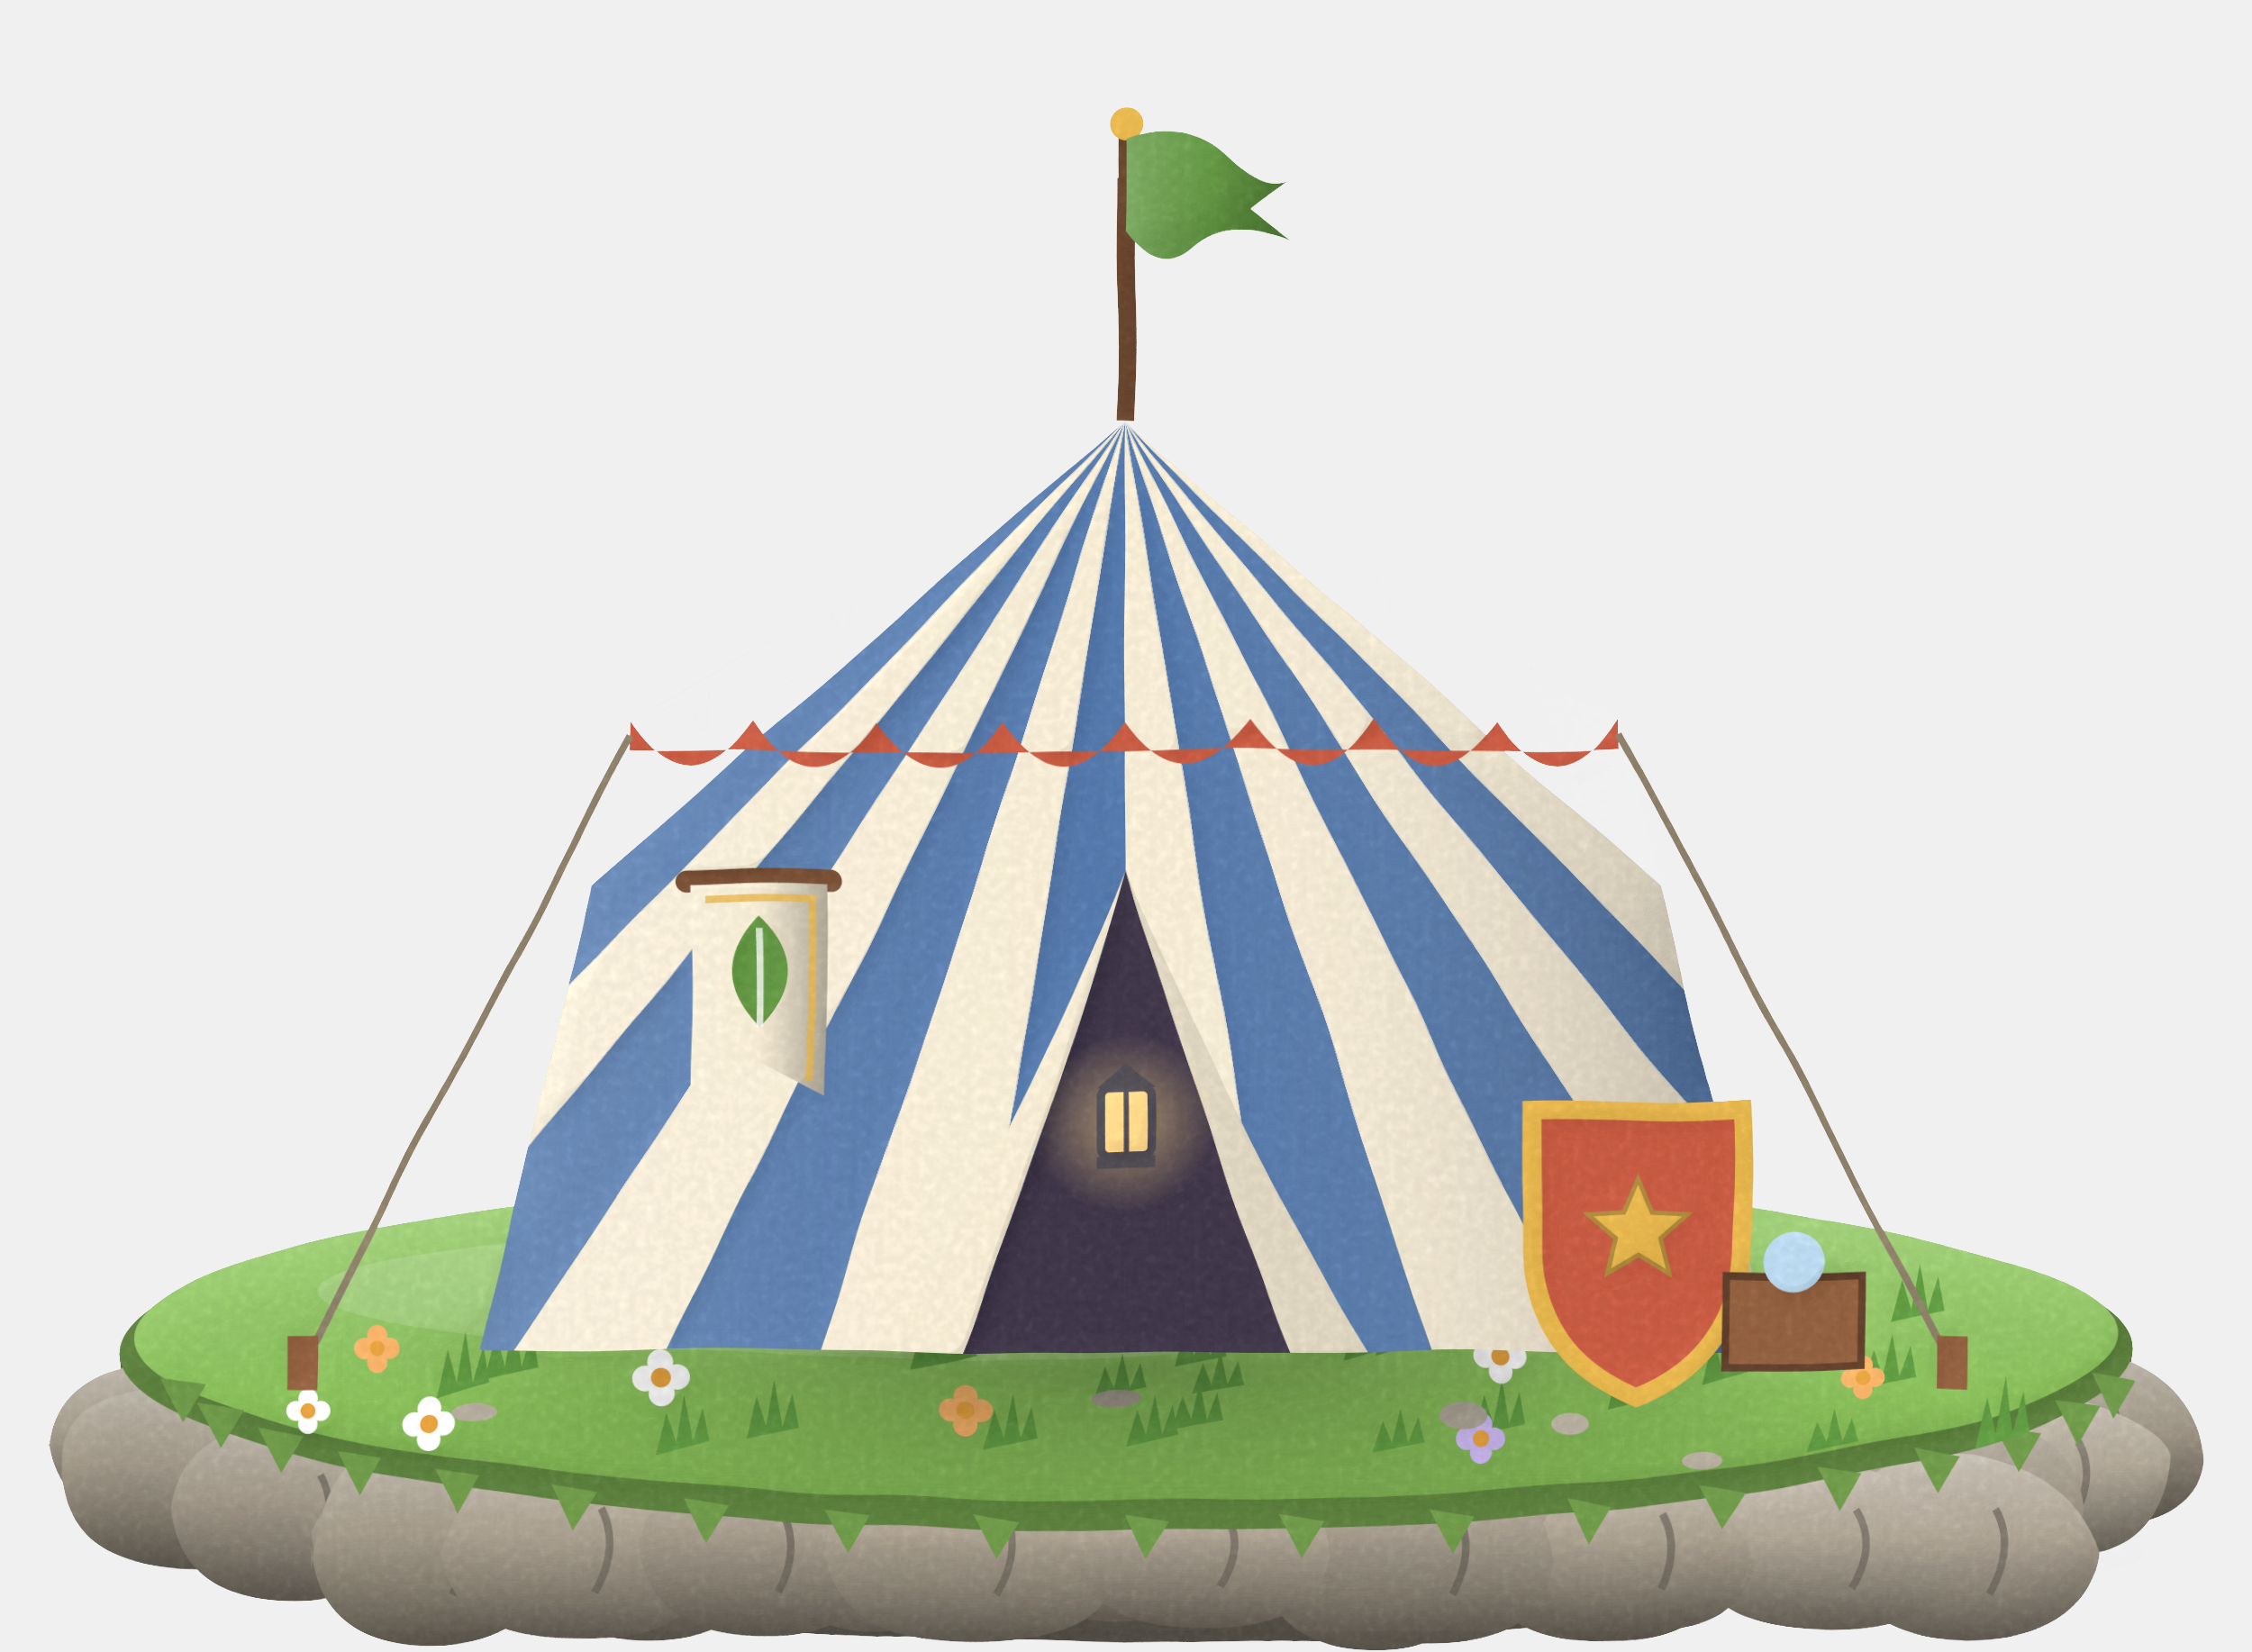
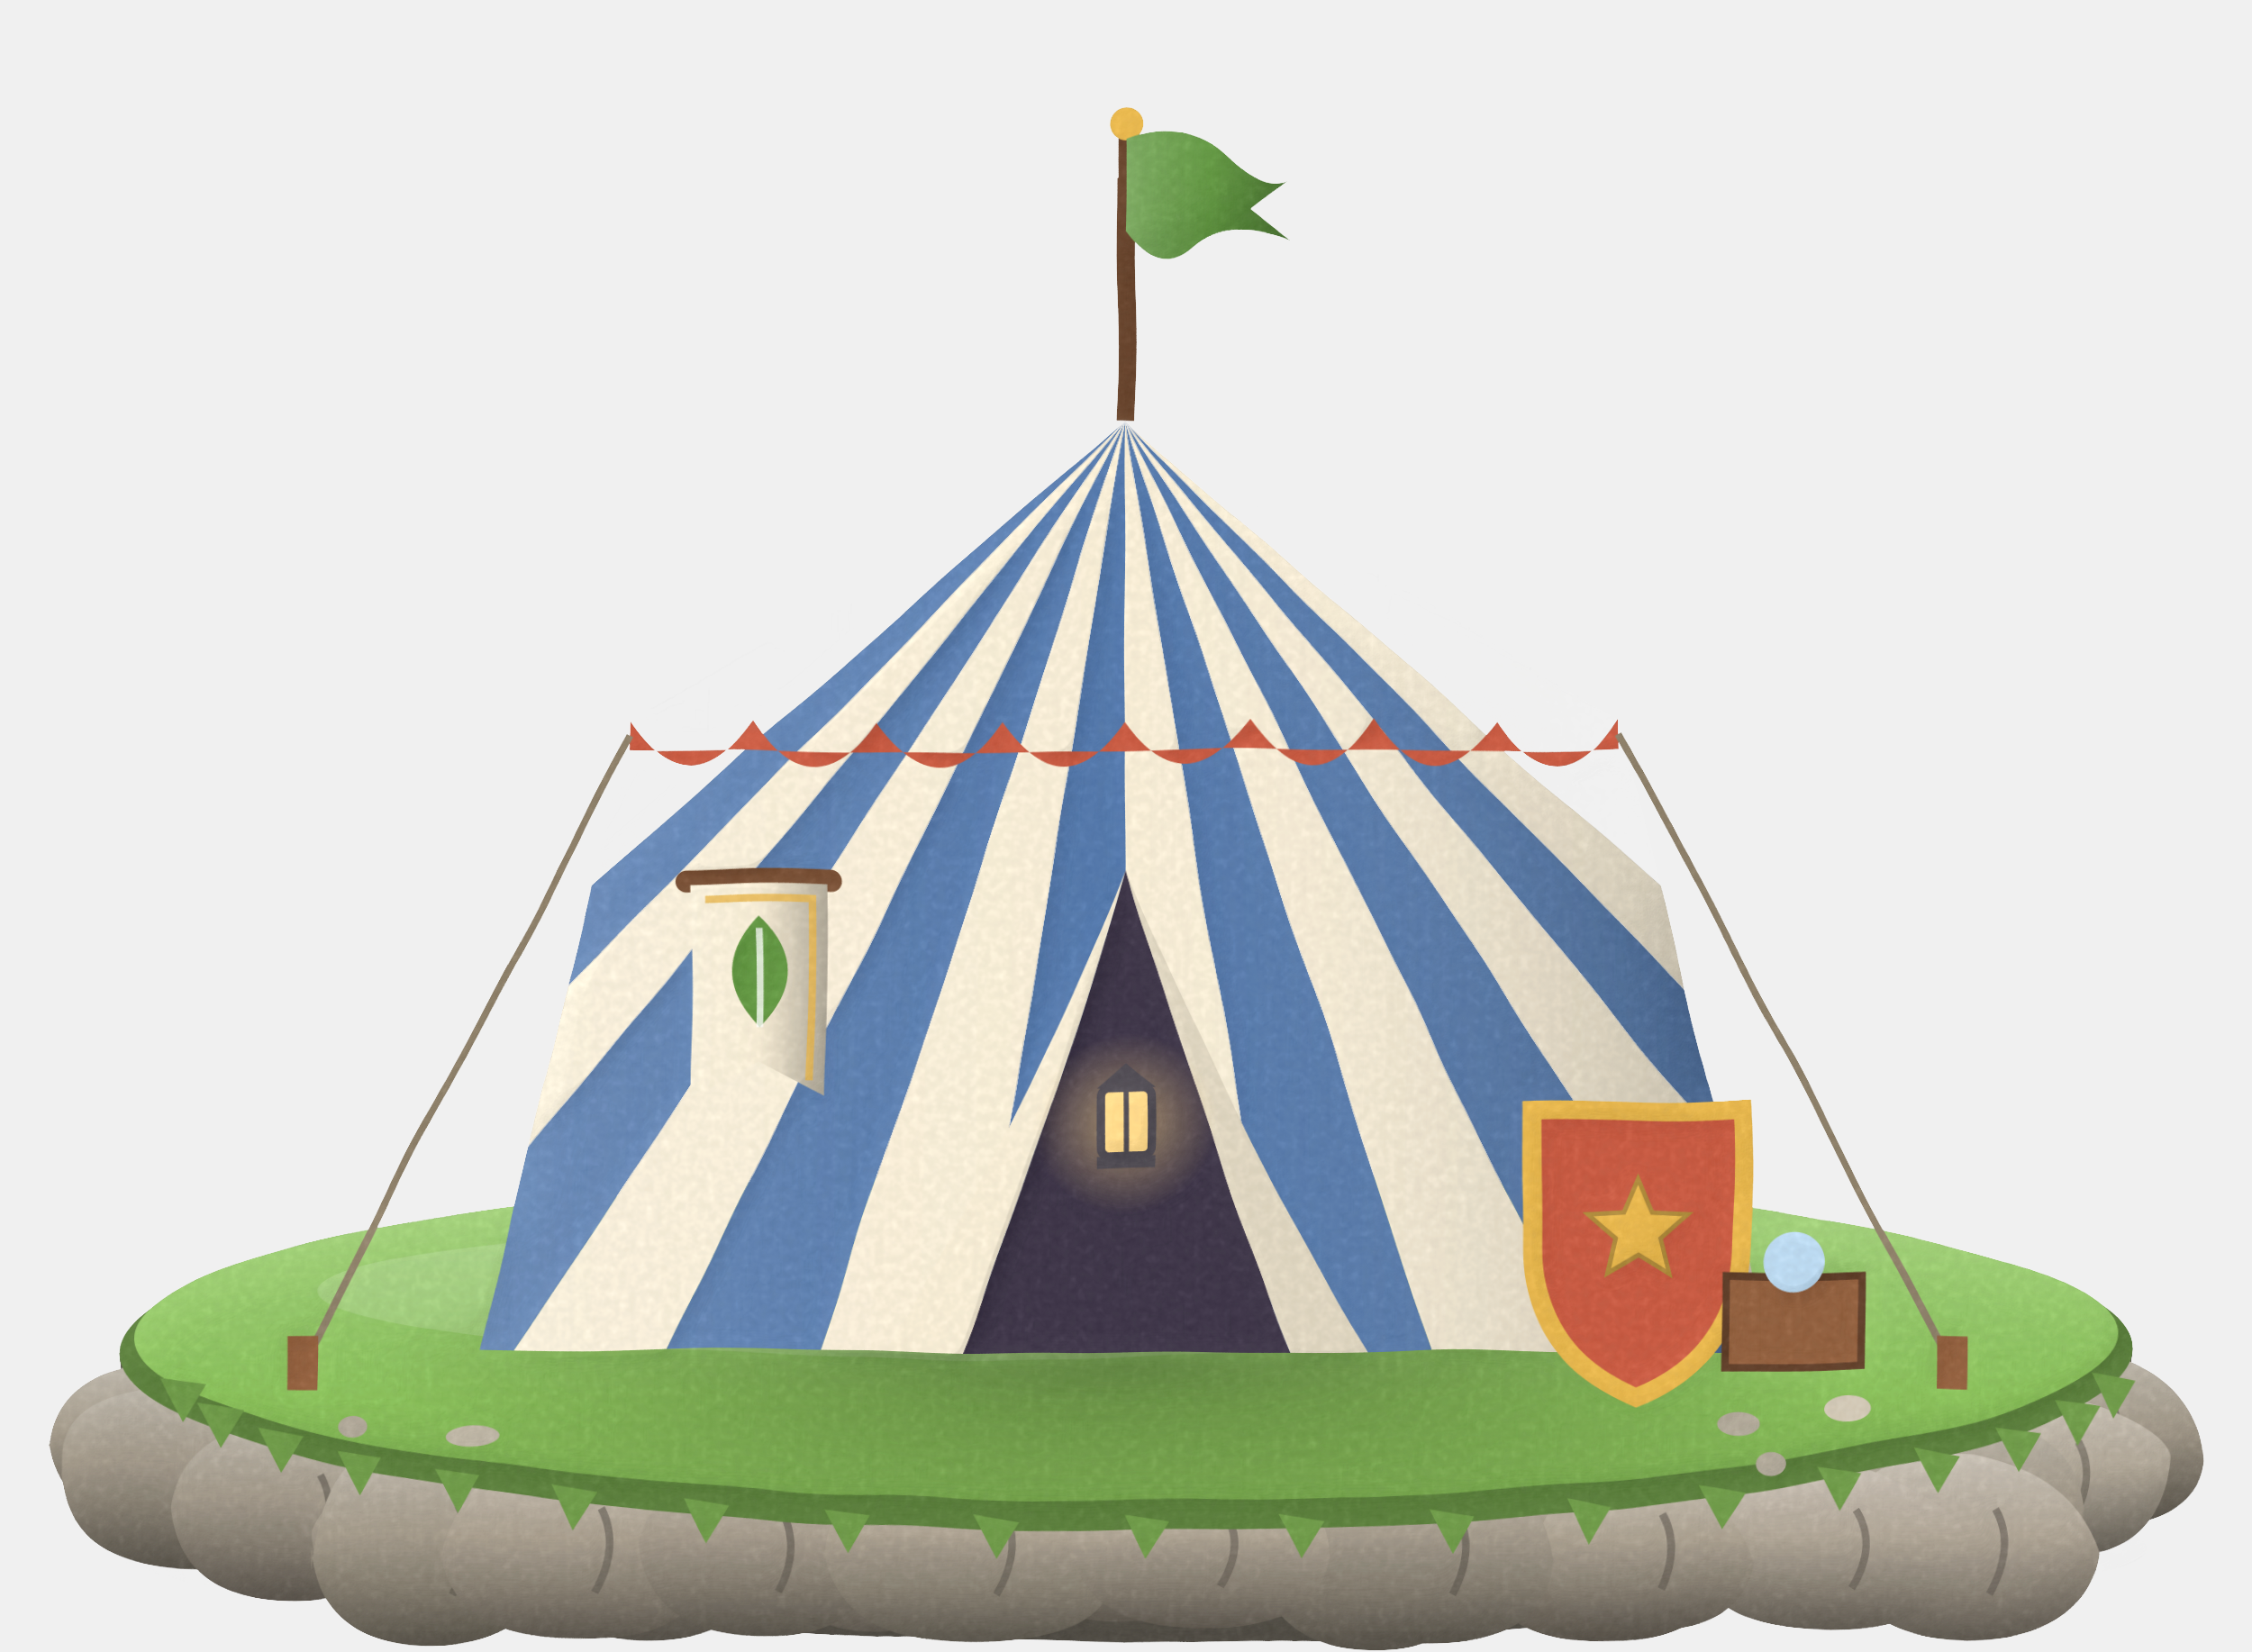
<svg xmlns="http://www.w3.org/2000/svg" viewBox="0 0 300 220" width="300" height="220">
  <defs>
    <filter id="paint" x="-2%" y="-2%" width="104%" height="104%" color-interpolation-filters="sRGB">
      <feTurbulence type="fractalNoise" baseFrequency="0.035" numOctaves="2" seed="7" result="warp" />
      <feDisplacementMap in="SourceGraphic" in2="warp" scale="1.6" xChannelSelector="R" yChannelSelector="G" result="wobbly" />
      <feTurbulence type="fractalNoise" baseFrequency="0.85" numOctaves="2" seed="3" result="noise" />
      <feColorMatrix in="noise" type="saturate" values="0" result="grey" />
      <feComposite in="wobbly" in2="grey" operator="arithmetic" k1="0" k2="1" k3="0.13" k4="-0.065" result="grained" />
      <feComposite in="grained" in2="wobbly" operator="in" />
    </filter>
    <filter id="clay" x="-3%" y="-3%" width="106%" height="106%" color-interpolation-filters="sRGB">
      <feGaussianBlur in="SourceGraphic" stdDeviation="1.2" edgeMode="duplicate" result="blur" />
      <feColorMatrix in="blur" type="luminanceToAlpha" result="lum" />
      <feGaussianBlur in="SourceAlpha" stdDeviation="3" result="ablur" />
      <feComposite in="lum" in2="ablur" operator="arithmetic" k2="0.6" k3="0.6" result="height" />
      <feSpecularLighting in="height" surfaceScale="3" specularConstant="0.5" specularExponent="16" lighting-color="#fff8ec" result="spec">
        <feDistantLight azimuth="235" elevation="38" />
      </feSpecularLighting>
      <feComposite in="spec" in2="SourceAlpha" operator="in" result="specIn" />
      <feDiffuseLighting in="height" surfaceScale="3" diffuseConstant="1.3" lighting-color="#fff" result="diff">
        <feDistantLight azimuth="235" elevation="50" />
      </feDiffuseLighting>
      <feBlend in="SourceGraphic" in2="diff" mode="multiply" result="lit" />
      <feComposite in="lit" in2="SourceAlpha" operator="in" result="litIn" />
      <feComposite in="litIn" in2="specIn" operator="arithmetic" k2="1" k3="0.5" />
    </filter>
    <linearGradient id="g1" x1="0" y1="0" x2="0" y2="1">
      <stop offset="0" stop-color="#a1cc7c" />
      <stop offset="0.7" stop-color="#86bd57" />
      <stop offset="1" stop-color="#72a14a" />
    </linearGradient>
    <linearGradient id="g2" x1="0" y1="0" x2="0" y2="1">
      <stop offset="0" stop-color="#b8b2a7" />
      <stop offset="0.45" stop-color="#9d9485" />
      <stop offset="1" stop-color="#5b564d" />
    </linearGradient>
    <linearGradient id="g3" x1="0" y1="0" x2="0" y2="1">
      <stop offset="0" stop-color="#b8b2a7" />
      <stop offset="0.45" stop-color="#9d9485" />
      <stop offset="1" stop-color="#5b564d" />
    </linearGradient>
    <linearGradient id="g4" x1="0" y1="0" x2="0" y2="1">
      <stop offset="0" stop-color="#b8b2a7" />
      <stop offset="0.45" stop-color="#9d9485" />
      <stop offset="1" stop-color="#5b564d" />
    </linearGradient>
    <linearGradient id="g5" x1="0" y1="0" x2="0" y2="1">
      <stop offset="0" stop-color="#c5beb3" />
      <stop offset="0.45" stop-color="#aea596" />
      <stop offset="1" stop-color="#656057" />
    </linearGradient>
    <linearGradient id="g6" x1="0" y1="0" x2="0" y2="1">
      <stop offset="0" stop-color="#b9b3a8" />
      <stop offset="0.45" stop-color="#9e9586" />
      <stop offset="1" stop-color="#5c564e" />
    </linearGradient>
    <linearGradient id="g7" x1="0" y1="0" x2="0" y2="1">
      <stop offset="0" stop-color="#b8b2a7" />
      <stop offset="0.45" stop-color="#9d9485" />
      <stop offset="1" stop-color="#5b564d" />
    </linearGradient>
    <linearGradient id="g8" x1="0" y1="0" x2="0" y2="1">
      <stop offset="0" stop-color="#b9b3a8" />
      <stop offset="0.45" stop-color="#9e9586" />
      <stop offset="1" stop-color="#5c564e" />
    </linearGradient>
    <linearGradient id="g9" x1="0" y1="0" x2="0" y2="1">
      <stop offset="0" stop-color="#b9b2a7" />
      <stop offset="0.45" stop-color="#9e9485" />
      <stop offset="1" stop-color="#5c564d" />
    </linearGradient>
    <linearGradient id="g10" x1="0" y1="0" x2="0" y2="1">
      <stop offset="0" stop-color="#b8b1a6" />
      <stop offset="0.45" stop-color="#9c9384" />
      <stop offset="1" stop-color="#5a554d" />
    </linearGradient>
    <linearGradient id="g11" x1="0" y1="0" x2="0" y2="1">
      <stop offset="0" stop-color="#b9b2a7" />
      <stop offset="0.45" stop-color="#9e9485" />
      <stop offset="1" stop-color="#5c564d" />
    </linearGradient>
    <linearGradient id="g12" x1="0" y1="0" x2="0" y2="1">
      <stop offset="0" stop-color="#b8b2a7" />
      <stop offset="0.45" stop-color="#9d9485" />
      <stop offset="1" stop-color="#5b564d" />
    </linearGradient>
    <linearGradient id="g13" x1="0" y1="0" x2="0" y2="1">
      <stop offset="0" stop-color="#c2bbaf" />
      <stop offset="0.45" stop-color="#aaa090" />
      <stop offset="1" stop-color="#635d54" />
    </linearGradient>
    <linearGradient id="g14" x1="0" y1="0" x2="0" y2="1">
      <stop offset="0" stop-color="#beb7ac" />
      <stop offset="0.45" stop-color="#a59b8c" />
      <stop offset="1" stop-color="#605a51" />
    </linearGradient>
    <linearGradient id="g15" x1="0" y1="0" x2="0" y2="1">
      <stop offset="0" stop-color="#bbb4a9" />
      <stop offset="0.45" stop-color="#a09787" />
      <stop offset="1" stop-color="#5d584e" />
    </linearGradient>
    <linearGradient id="g16" x1="0" y1="0" x2="0" y2="1">
      <stop offset="0" stop-color="#c3bcb1" />
      <stop offset="0.45" stop-color="#aca293" />
      <stop offset="1" stop-color="#645e55" />
    </linearGradient>
    <linearGradient id="g17" x1="0" y1="0" x2="0" y2="1">
      <stop offset="0" stop-color="#c0b8ad" />
      <stop offset="0.45" stop-color="#a79d8d" />
      <stop offset="1" stop-color="#615b52" />
    </linearGradient>
    <linearGradient id="g18" x1="0" y1="0" x2="0" y2="1">
      <stop offset="0" stop-color="#c5bdb3" />
      <stop offset="0.45" stop-color="#aea495" />
      <stop offset="1" stop-color="#655f56" />
    </linearGradient>
    <linearGradient id="g19" x1="0" y1="0" x2="0" y2="1">
      <stop offset="0" stop-color="#bbb4a9" />
      <stop offset="0.45" stop-color="#a19788" />
      <stop offset="1" stop-color="#5d584f" />
    </linearGradient>
    <linearGradient id="g20" x1="0" y1="0" x2="0" y2="1">
      <stop offset="0" stop-color="#c1baae" />
      <stop offset="0.45" stop-color="#a99f8f" />
      <stop offset="1" stop-color="#625c53" />
    </linearGradient>
    <linearGradient id="g21" x1="0" y1="0" x2="0" y2="1">
      <stop offset="0" stop-color="#c0b9ae" />
      <stop offset="0.45" stop-color="#a89e8e" />
      <stop offset="1" stop-color="#615c52" />
    </linearGradient>
    <linearGradient id="g22" x1="0" y1="0" x2="0" y2="1">
      <stop offset="0" stop-color="#bab3a9" />
      <stop offset="0.45" stop-color="#9f9687" />
      <stop offset="1" stop-color="#5c574e" />
    </linearGradient>
    <linearGradient id="g23" x1="0" y1="0" x2="0" y2="1">
      <stop offset="0" stop-color="#c1baae" />
      <stop offset="0.45" stop-color="#a99f8f" />
      <stop offset="1" stop-color="#625c53" />
    </linearGradient>
    <radialGradient id="r24" cx="0.5" cy="0.5" r="0.5">
      <stop offset="0" stop-color="#000" stop-opacity="0.32" />
      <stop offset="1" stop-color="#000" stop-opacity="0" />
    </radialGradient>
    <clipPath id="c25">
      <path d="M64 180 L84 96 L150 56 L216 96 L236 180 Z" />
    </clipPath>
    <linearGradient id="g26" x1="0" y1="0" x2="1" y2="0">
      <stop offset="0" stop-color="#fff" stop-opacity="0.15" />
      <stop offset="0.5" stop-color="#fff" stop-opacity="0" />
      <stop offset="1" stop-color="#000" stop-opacity="0.25" />
    </linearGradient>
    <radialGradient id="r27" cx="0.5" cy="0.5" r="0.5">
      <stop offset="0" stop-color="#ffd98a" stop-opacity="0.55" />
      <stop offset="1" stop-color="#ffd98a" stop-opacity="0" />
    </radialGradient>
    <linearGradient id="g28" x1="0" y1="0" x2="1" y2="0">
      <stop offset="0" stop-color="#77a45d" />
      <stop offset="0.5" stop-color="#5f9440" />
      <stop offset="1" stop-color="#476f30" />
    </linearGradient>
    <linearGradient id="g29" x1="0" y1="0" x2="1" y2="0">
      <stop offset="0" stop-color="#f5edd8" />
      <stop offset="0.5" stop-color="#f4ead3" />
      <stop offset="1" stop-color="#aba494" />
    </linearGradient>
  </defs>
  <g filter="url(#clay)">
    <g filter="url(#paint)">
      <ellipse cx="150" cy="206" rx="136" ry="12" fill="#000" opacity="0.16" />
      <path d="M16 180 Q18 218 150 219 Q282 218 284 180 Z" fill="#545048" />
      <path d="M6.3 193.9 Q7.0 181.0 25.3 181.1 Q36.4 183.3 37.7 190.0 Q36.4 202.9 22.0 202.9 Q7.6 202.9 6.3 192.0 Z" fill="url(#g2)" />
      <path d="M25.1 187.6 q2.5 4.4 -0.6 9.8" stroke="#565149" stroke-width="1" fill="none" opacity="0.6" />
      <path d="M262.4 190.5 Q263.7 183.4 279.1 180.6 Q293.3 183.5 293.6 194.7 Q292.4 203.4 278.0 203.4 Q263.6 203.4 262.4 192.0 Z" fill="url(#g3)" />
      <path d="M281.1 187.4 q2.5 4.6 -0.6 10.3" stroke="#565149" stroke-width="1" fill="none" opacity="0.6" />
      <path d="M8.2 194.1 Q8.6 185.3 25.1 184.3 Q40.7 184.7 44.5 197.0 Q43.0 209.0 26.4 209.0 Q9.7 209.0 8.2 196.7 Z" fill="url(#g4)" />
      <path d="M30.0 191.7 q2.9 5.0 -0.7 11.2" stroke="#565149" stroke-width="1" fill="none" opacity="0.6" />
      <path d="M258.1 198.2 Q257.8 184.4 272.4 185.8 Q288.7 189.9 289.2 194.2 Q287.9 207.5 273.6 207.5 Q259.3 207.5 258.1 196.7 Z" fill="url(#g5)" />
      <path d="M276.7 192.3 q2.5 4.3 -0.6 9.7" stroke="#605b52" stroke-width="1" fill="none" opacity="0.6" />
      <path d="M22.9 200.9 Q24.5 188.9 41.6 188.8 Q54.0 193.0 55.4 199.5 Q54.1 213.2 39.1 213.2 Q24.2 213.2 22.9 201.0 Z" fill="url(#g6)" />
      <path d="M42.4 196.1 q2.6 4.9 -0.6 11.0" stroke="#57524a" stroke-width="1" fill="none" opacity="0.6" />
      <path d="M244.2 198.8 Q245.0 191.5 257.5 188.2 Q276.1 188.6 277.5 201.0 Q276.2 213.8 260.9 213.8 Q245.6 213.8 244.2 201.0 Z" fill="url(#g7)" />
      <path d="M264.2 195.9 q2.7 5.1 -0.7 11.5" stroke="#565149" stroke-width="1" fill="none" opacity="0.6" />
      <path d="M41.2 203.6 Q44.7 195.2 57.9 194.0 Q76.7 194.1 77.8 202.8 Q76.3 215.5 59.5 215.5 Q42.7 215.5 41.2 204.7 Z" fill="url(#g8)" />
      <path d="M63.1 200.4 q2.9 4.3 -0.7 9.7" stroke="#57524a" stroke-width="1" fill="none" opacity="0.6" />
      <path d="M224.1 204.8 Q227.5 193.8 240.0 193.5 Q254.9 197.2 256.9 205.6 Q255.6 216.0 240.5 216.0 Q225.4 216.0 224.1 204.7 Z" fill="url(#g9)" />
      <path d="M243.8 200.2 q2.6 4.5 -0.7 10.1" stroke="#575149" stroke-width="1" fill="none" opacity="0.6" />
      <path d="M69.0 208.5 Q69.3 193.0 87.0 193.4 Q101.2 196.4 103.0 205.4 Q101.6 218.6 86.0 218.6 Q70.4 218.6 69.0 206.0 Z" fill="url(#g10)" />
      <path d="M89.4 201.0 q2.7 5.0 -0.7 11.3" stroke="#565149" stroke-width="1" fill="none" opacity="0.6" />
      <path d="M196.0 206.7 Q198.8 196.4 212.4 193.4 Q228.7 196.4 232.0 203.9 Q230.5 218.6 214.0 218.6 Q197.5 218.6 196.0 206.0 Z" fill="url(#g11)" />
      <path d="M217.6 200.9 q2.9 5.1 -0.7 11.4" stroke="#575149" stroke-width="1" fill="none" opacity="0.6" />
      <path d="M166.9 207.1 Q169.3 196.6 183.7 192.5 Q197.7 192.3 199.3 202.9 Q198.0 219.5 183.1 219.5 Q168.2 219.5 166.9 206.0 Z" fill="url(#g12)" />
      <path d="M186.4 200.6 q2.6 5.4 -0.6 12.2" stroke="#565149" stroke-width="1" fill="none" opacity="0.6" />
      <path d="M102.8 205.6 Q103.7 196.8 120.0 194.6 Q128.3 196.9 131.0 205.2 Q129.8 217.4 116.9 217.4 Q103.9 217.4 102.8 206.0 Z" fill="url(#g13)" />
      <path d="M119.7 201.4 q2.3 4.6 -0.6 10.3" stroke="#5e584f" stroke-width="1" fill="none" opacity="0.6" />
      <path d="M133.4 207.0 Q134.0 195.4 147.6 195.7 Q166.5 198.4 166.6 207.3 Q165.2 216.3 150.0 216.3 Q134.8 216.3 133.4 206.0 Z" fill="url(#g14)" />
      <path d="M153.3 201.9 q2.7 4.1 -0.7 9.2" stroke="#5b554d" stroke-width="1" fill="none" opacity="0.6" />
      <path d="M41.2 209.1 Q42.5 191.5 54.1 192.6 Q74.4 196.4 74.5 204.6 Q73.1 219.4 57.8 219.4 Q42.5 219.4 41.2 206.0 Z" fill="url(#g15)" />
      <path d="M61.1 200.6 q2.7 5.4 -0.7 12.1" stroke="#58534a" stroke-width="1" fill="none" opacity="0.6" />
      <path d="M244.6 208.1 Q245.5 192.6 263.0 193.6 Q276.2 196.6 279.8 206.9 Q278.4 218.4 262.2 218.4 Q246.0 218.4 244.6 206.0 Z" fill="url(#g16)" />
      <path d="M265.7 201.0 q2.8 5.0 -0.7 11.2" stroke="#5f5951" stroke-width="1" fill="none" opacity="0.6" />
      <path d="M58.6 208.0 Q61.4 195.3 74.6 193.4 Q94.8 195.8 94.5 208.0 Q93.1 218.6 76.6 218.6 Q60.0 218.6 58.6 206.0 Z" fill="url(#g17)" />
      <path d="M80.2 200.9 q2.9 5.1 -0.7 11.4" stroke="#5c564e" stroke-width="1" fill="none" opacity="0.6" />
      <path d="M225.2 205.4 Q227.4 198.1 244.5 194.7 Q260.9 199.6 261.7 204.9 Q260.2 217.3 243.4 217.3 Q226.7 217.3 225.2 206.0 Z" fill="url(#g18)" />
      <path d="M247.1 201.5 q2.9 4.5 -0.7 10.2" stroke="#605a52" stroke-width="1" fill="none" opacity="0.6" />
      <path d="M85.3 205.8 Q86.3 196.6 103.3 194.0 Q116.9 198.8 116.7 207.5 Q115.4 218.0 101.0 218.0 Q86.6 218.0 85.3 206.0 Z" fill="url(#g19)" />
      <path d="M104.1 201.2 q2.5 4.8 -0.6 10.8" stroke="#59534b" stroke-width="1" fill="none" opacity="0.6" />
      <path d="M204.4 207.3 Q205.8 196.9 219.2 194.9 Q230.6 198.6 233.6 208.5 Q232.4 217.1 219.0 217.1 Q205.6 217.1 204.4 206.0 Z" fill="url(#g20)" />
      <path d="M221.9 201.6 q2.3 4.4 -0.6 10.0" stroke="#5d574f" stroke-width="1" fill="none" opacity="0.6" />
      <path d="M109.5 208.7 Q110.5 191.1 132.9 192.9 Q145.9 194.1 149.4 209.0 Q147.8 219.1 129.5 219.1 Q111.1 219.1 109.5 206.0 Z" fill="url(#g21)" />
      <path d="M133.4 200.8 q3.2 5.2 -0.8 11.8" stroke="#5c574e" stroke-width="1" fill="none" opacity="0.6" />
      <path d="M174.1 206.2 Q175.1 196.2 190.1 193.3 Q205.2 195.2 207.0 207.6 Q205.7 218.7 190.5 218.7 Q175.4 218.7 174.1 206.0 Z" fill="url(#g22)" />
      <path d="M193.8 200.9 q2.6 5.1 -0.7 11.4" stroke="#57524a" stroke-width="1" fill="none" opacity="0.6" />
      <path d="M143.0 204.9 Q143.7 196.7 162.4 194.9 Q176.9 197.6 177.0 207.4 Q175.6 217.1 160.0 217.1 Q144.4 217.1 143.0 206.0 Z" fill="url(#g23)" />
      <path d="M163.4 201.6 q2.7 4.4 -0.7 10.0" stroke="#5d574f" stroke-width="1" fill="none" opacity="0.6" />
      <ellipse cx="150" cy="180" rx="134" ry="24" fill="#577b39" />
      <ellipse cx="150" cy="178" rx="132" ry="22" fill="url(#g1)" />
      <ellipse cx="126" cy="172" rx="84" ry="9" fill="#fff" opacity="0.14" />
      <path d="M21.6 183.4 l3 6 l3 -5" fill="#6b9746" />
      <path d="M26.4 186.8 l3 6 l3 -5" fill="#6b9746" />
      <path d="M34.2 190.0 l3 6 l3 -5" fill="#6b9746" />
      <path d="M44.8 192.9 l3 6 l3 -5" fill="#6b9746" />
      <path d="M58.1 195.6 l3 6 l3 -5" fill="#6b9746" />
      <path d="M73.6 197.8 l3 6 l3 -5" fill="#6b9746" />
      <path d="M91.0 199.6 l3 6 l3 -5" fill="#6b9746" />
      <path d="M109.8 200.9 l3 6 l3 -5" fill="#6b9746" />
      <path d="M129.7 201.7 l3 6 l3 -5" fill="#6b9746" />
      <path d="M150.0 202.0 l3 6 l3 -5" fill="#6b9746" />
      <path d="M170.3 201.7 l3 6 l3 -5" fill="#6b9746" />
      <path d="M190.2 200.9 l3 6 l3 -5" fill="#6b9746" />
      <path d="M209.0 199.6 l3 6 l3 -5" fill="#6b9746" />
      <path d="M226.4 197.8 l3 6 l3 -5" fill="#6b9746" />
      <path d="M241.9 195.6 l3 6 l3 -5" fill="#6b9746" />
      <path d="M255.2 192.9 l3 6 l3 -5" fill="#6b9746" />
      <path d="M265.8 190.0 l3 6 l3 -5" fill="#6b9746" />
      <path d="M273.6 186.8 l3 6 l3 -5" fill="#6b9746" />
      <path d="M278.4 183.4 l3 6 l3 -5" fill="#6b9746" />
-       <path d="M240.5 193.6 l1.5 -4.1 l1.2 2.8 l1.2 -4.5 l1.0 4.5 l1.4 -3.2 l0.8 3.2 Z" fill="#5e9a40" />
-       <path d="M113.6 179.5 l1.5 -4.3 l1.2 3.0 l1.2 -4.7 l1.0 4.7 l1.4 -3.5 l0.8 3.5 Z" fill="#5e9a40" />
-       <path d="M156.1 190.7 l1.5 -4.7 l1.2 3.3 l1.2 -5.2 l1.0 5.2 l1.4 -3.8 l0.8 3.8 Z" fill="#5e9a40" />
-       <path d="M149.9 192.9 l1.5 -5.1 l1.2 3.6 l1.2 -5.6 l1.0 5.6 l1.4 -4.1 l0.8 4.1 Z" fill="#5e9a40" />
-       <path d="M122.8 181.8 l1.5 -5.1 l1.2 3.6 l1.2 -5.6 l1.0 5.6 l1.4 -4.1 l0.8 4.1 Z" fill="#5e9a40" />
-       <path d="M251.9 176.3 l1.5 -5.7 l1.2 4.0 l1.2 -6.3 l1.0 6.3 l1.4 -4.6 l0.8 4.6 Z" fill="#5e9a40" />
-       <path d="M182.5 193.3 l1.5 -4.1 l1.2 2.9 l1.2 -4.5 l1.0 4.5 l1.4 -3.3 l0.8 3.3 Z" fill="#5e9a40" />
-       <path d="M118.8 172.4 l1.5 -4.7 l1.2 3.3 l1.2 -5.2 l1.0 5.2 l1.4 -3.8 l0.8 3.8 Z" fill="#5e9a40" />
-       <path d="M99.2 192.1 l1.5 -5.7 l1.2 4.0 l1.2 -6.3 l1.0 6.3 l1.4 -4.6 l0.8 4.6 Z" fill="#5e9a40" />
-       <path d="M58.2 186.3 l1.5 -6.3 l1.2 4.4 l1.2 -6.9 l1.0 6.9 l1.4 -5.0 l0.8 5.0 Z" fill="#5e9a40" />
-       <path d="M196.1 191.3 l1.5 -5.3 l1.2 3.7 l1.2 -5.9 l1.0 5.9 l1.4 -4.3 l0.8 4.3 Z" fill="#5e9a40" />
-       <path d="M92.3 175.6 l1.5 -6.7 l1.2 4.7 l1.2 -7.4 l1.0 7.4 l1.4 -5.4 l0.8 5.4 Z" fill="#5e9a40" />
-       <path d="M226.9 184.3 l1.5 -6.5 l1.2 4.5 l1.2 -7.1 l1.0 7.1 l1.4 -5.2 l0.8 5.2 Z" fill="#5e9a40" />
-       <path d="M87.0 194.0 l1.5 -5.5 l1.2 3.9 l1.2 -6.1 l1.0 6.1 l1.4 -4.4 l0.8 4.4 Z" fill="#5e9a40" />
-       <path d="M158.9 185.7 l1.5 -4.2 l1.2 2.9 l1.2 -4.6 l1.0 4.6 l1.4 -3.3 l0.8 3.3 Z" fill="#5e9a40" />
-       <path d="M178.8 181.0 l1.5 -6.2 l1.2 4.4 l1.2 -6.9 l1.0 6.9 l1.4 -5.0 l0.8 5.0 Z" fill="#5e9a40" />
-       <path d="M183.0 180.5 l1.5 -6.2 l1.2 4.3 l1.2 -6.8 l1.0 6.8 l1.4 -4.9 l0.8 4.9 Z" fill="#5e9a40" />
-       <path d="M263.2 192.8 l1.5 -6.8 l1.2 4.8 l1.2 -7.5 l1.0 7.5 l1.4 -5.4 l0.8 5.4 Z" fill="#5e9a40" />
-       <path d="M121.2 182.5 l1.5 -5.8 l1.2 4.0 l1.2 -6.3 l1.0 6.3 l1.4 -4.6 l0.8 4.6 Z" fill="#5e9a40" />
-       <path d="M104.7 172.3 l1.5 -4.6 l1.2 3.2 l1.2 -5.0 l1.0 5.0 l1.4 -3.6 l0.8 3.6 Z" fill="#5e9a40" />
-       <path d="M156.5 182.0 l1.5 -5.2 l1.2 3.7 l1.2 -5.8 l1.0 5.8 l1.4 -4.2 l0.8 4.2 Z" fill="#5e9a40" />
-       <path d="M248.2 185.2 l1.5 -5.2 l1.2 3.6 l1.2 -5.7 l1.0 5.7 l1.4 -4.1 l0.8 4.1 Z" fill="#5e9a40" />
-       <path d="M130.8 193.1 l1.5 -5.4 l1.2 3.8 l1.2 -6.0 l1.0 6.0 l1.4 -4.3 l0.8 4.3 Z" fill="#5e9a40" />
-       <path d="M214.3 187.7 l1.5 -6.4 l1.2 4.5 l1.2 -7.1 l1.0 7.1 l1.4 -5.1 l0.8 5.1 Z" fill="#5e9a40" />
-       <path d="M145.5 186.0 l1.5 -4.2 l1.2 2.9 l1.2 -4.6 l1.0 4.6 l1.4 -3.3 l0.8 3.3 Z" fill="#5e9a40" />
-       <path d="M64.7 184.0 l1.5 -6.2 l1.2 4.4 l1.2 -6.9 l1.0 6.9 l1.4 -5.0 l0.8 5.0 Z" fill="#5e9a40" />
-       <g>
-         <circle cx="197.9" cy="180.8" r="1.6" fill="#ffffff" />
-         <circle cx="201.8" cy="180.8" r="1.6" fill="#ffffff" />
-         <circle cx="199.9" cy="178.8" r="1.6" fill="#ffffff" />
-         <circle cx="199.9" cy="182.8" r="1.6" fill="#ffffff" />
-         <circle cx="199.9" cy="180.8" r="1.2" fill="#e6a23c" />
-       </g>
-       <g>
-         <circle cx="126.6" cy="187.8" r="1.6" fill="#f7b267" />
-         <circle cx="130.5" cy="187.8" r="1.6" fill="#f7b267" />
-         <circle cx="128.5" cy="185.9" r="1.6" fill="#f7b267" />
-         <circle cx="128.5" cy="189.8" r="1.6" fill="#f7b267" />
-         <circle cx="128.5" cy="187.8" r="1.2" fill="#e6a23c" />
-       </g>
-       <g>
-         <circle cx="55.3" cy="189.6" r="1.6" fill="#ffffff" />
-         <circle cx="59.2" cy="189.6" r="1.6" fill="#ffffff" />
-         <circle cx="57.3" cy="187.6" r="1.6" fill="#ffffff" />
-         <circle cx="57.3" cy="191.6" r="1.6" fill="#ffffff" />
-         <circle cx="57.3" cy="189.6" r="1.2" fill="#e6a23c" />
-       </g>
-       <g>
-         <circle cx="125.1" cy="176.2" r="1.7" fill="#f6d36b" />
-         <circle cx="129.4" cy="176.2" r="1.7" fill="#f6d36b" />
-         <circle cx="127.3" cy="174.0" r="1.7" fill="#f6d36b" />
-         <circle cx="127.3" cy="178.3" r="1.7" fill="#f6d36b" />
-         <circle cx="127.3" cy="176.2" r="1.3" fill="#e6a23c" />
-       </g>
-       <g>
-         <circle cx="48.3" cy="179.7" r="1.4" fill="#f7b267" />
-         <circle cx="51.8" cy="179.7" r="1.4" fill="#f7b267" />
-         <circle cx="50.1" cy="178.0" r="1.4" fill="#f7b267" />
-         <circle cx="50.1" cy="181.5" r="1.4" fill="#f7b267" />
-         <circle cx="50.1" cy="179.7" r="1.0" fill="#e6a23c" />
-       </g>
-       <g>
-         <circle cx="39.2" cy="187.7" r="1.3" fill="#ffffff" />
-         <circle cx="42.5" cy="187.7" r="1.3" fill="#ffffff" />
-         <circle cx="40.8" cy="186.1" r="1.3" fill="#ffffff" />
-         <circle cx="40.8" cy="189.4" r="1.3" fill="#ffffff" />
-         <circle cx="40.8" cy="187.7" r="1.0" fill="#e6a23c" />
-       </g>
-       <g>
-         <circle cx="246.6" cy="183.7" r="1.3" fill="#f7b267" />
-         <circle cx="249.9" cy="183.7" r="1.3" fill="#f7b267" />
-         <circle cx="248.3" cy="182.0" r="1.3" fill="#f7b267" />
-         <circle cx="248.3" cy="185.3" r="1.3" fill="#f7b267" />
-         <circle cx="248.3" cy="183.7" r="1.0" fill="#e6a23c" />
-       </g>
-       <g>
-         <circle cx="195.3" cy="191.7" r="1.5" fill="#c9b6f0" />
-         <circle cx="199.0" cy="191.7" r="1.5" fill="#c9b6f0" />
-         <circle cx="197.2" cy="189.8" r="1.5" fill="#c9b6f0" />
-         <circle cx="197.2" cy="193.5" r="1.5" fill="#c9b6f0" />
-         <circle cx="197.2" cy="191.7" r="1.1" fill="#e6a23c" />
-       </g>
-       <g>
-         <circle cx="85.9" cy="183.8" r="1.7" fill="#ffffff" />
-         <circle cx="90.1" cy="183.8" r="1.7" fill="#ffffff" />
-         <circle cx="88.0" cy="181.7" r="1.7" fill="#ffffff" />
-         <circle cx="88.0" cy="185.9" r="1.7" fill="#ffffff" />
-         <circle cx="88.0" cy="183.8" r="1.3" fill="#e6a23c" />
-       </g>
-       <ellipse cx="226.8" cy="194.5" rx="2.6" ry="1.2" fill="#b6ae9e" />
-       <ellipse cx="209.3" cy="189.6" rx="2.5" ry="1.5" fill="#c4bcab" />
-       <ellipse cx="63.4" cy="188.3" rx="3.1" ry="1.2" fill="#b6ae9e" />
-       <ellipse cx="194.8" cy="188.7" rx="3.2" ry="1.8" fill="#aca596" />
-       <ellipse cx="148.5" cy="186.1" rx="3.4" ry="1.2" fill="#a39c8e" />
+       <ellipse cx="235.7" cy="195.0" rx="2.0" ry="1.6" fill="#afa798" />
+       <ellipse cx="63.2" cy="191.4" rx="3.6" ry="1.4" fill="#bbb3a3" />
+       <ellipse cx="231.6" cy="189.6" rx="2.8" ry="1.6" fill="#b3ab9b" />
+       <ellipse cx="246.2" cy="187.8" rx="3.2" ry="1.8" fill="#d0c7b5" />
+       <ellipse cx="46.9" cy="189.8" rx="2.0" ry="1.4" fill="#aea697" />
      <ellipse cx="150" cy="182" rx="100.0" ry="18.0" fill="url(#r24)" />
      <g clip-path="url(#c25)">
        <polygon points="150,56 -4,190 18,190" fill="#4f74a8" />
        <polygon points="150,56 18,190 40,190" fill="#f4ead3" />
        <polygon points="150,56 40,190 62,190" fill="#4f74a8" />
        <polygon points="150,56 62,190 84,190" fill="#f4ead3" />
        <polygon points="150,56 84,190 106,190" fill="#4f74a8" />
        <polygon points="150,56 106,190 128,190" fill="#f4ead3" />
        <polygon points="150,56 128,190 150,190" fill="#4f74a8" />
        <polygon points="150,56 150,190 172,190" fill="#f4ead3" />
        <polygon points="150,56 172,190 194,190" fill="#4f74a8" />
        <polygon points="150,56 194,190 216,190" fill="#f4ead3" />
        <polygon points="150,56 216,190 238,190" fill="#4f74a8" />
        <polygon points="150,56 238,190 260,190" fill="#f4ead3" />
        <polygon points="150,56 260,190 282,190" fill="#4f74a8" />
        <polygon points="150,56 282,190 304,190" fill="#f4ead3" />
        <rect x="60" y="50" width="180" height="140" fill="url(#g26)" />
      </g>
      <path d="M84 96 Q92.2 108 100.5 96 Q108.8 108 117.0 96 Q125.2 108 133.5 96 Q141.8 108 150.0 96 Q158.2 108 166.5 96 Q174.8 108 183.0 96 Q191.2 108 199.5 96 Q207.8 108 216.0 96  L216 100 L84 100 Z" fill="#c4573f" />
      <path d="M150 116 Q140 150 128 180 L172 180 Q160 150 150 116 Z" fill="#3b3346" />
      <path d="M150 116 Q136 150 118 180 L128 180 Q140 150 150 116 Z" fill="#f4ead3" />
      <path d="M150 116 Q164 150 182 180 L172 180 Q160 150 150 116 Z" fill="#dcd3be" />
      <circle cx="150" cy="150" r="12.1" fill="url(#r27)" />
      <path d="M146.15 145.05 L150 141.75 L153.85 145.05 Z" fill="#4e4a52" />
      <rect x="146.7" y="145.05" width="6.6" height="9.35" rx="1.1" fill="#ffd98a" stroke="#4e4a52" stroke-width="1.1" />
      <line x1="150" y1="145.05" x2="150" y2="154.4" stroke="#4e4a52" stroke-width="0.66" />
      <rect x="146.15" y="154.4" width="7.7" height="1.65" fill="#4e4a52" />
      <line x1="84" y1="98" x2="40" y2="182" stroke="#8a7c66" stroke-width="1" />
      <rect x="38" y="178" width="4" height="7" fill="#8f5d3c" />
      <line x1="216" y1="98" x2="260" y2="182" stroke="#8a7c66" stroke-width="1" />
      <rect x="258" y="178" width="4" height="7" fill="#8f5d3c" />
      <line x1="150" y1="56" x2="150" y2="24" stroke="#64412a" stroke-width="2.5" />
      <line x1="150" y1="18" x2="150" y2="32" stroke="#64412a" stroke-width="2.2" stroke-linecap="round" />
      <circle cx="150" cy="17" r="2.2" fill="#e3b34a" />
      <path d="M150 19 q7.7 -3 13.2 2 t8.8 3 l-5.5 4 l5.5 4 q-8.8 -3 -13.2 1 t-8.8 -2 Z" fill="url(#g28)" />
      <rect x="90" y="116" width="22" height="3" rx="1.5" fill="#724a30" />
      <path d="M92 118 h18 v28 l-9.0 -4.48 l-9.0 4.48 Z" fill="url(#g29)" />
      <path d="M94 120 h14 v24" fill="none" stroke="#e3b34a" stroke-width="1" opacity="0.8" />
      <path d="M101.0 137.124 Q93.636 129.76 101.0 122.396 Q108.364 129.76 101.0 137.124 Z" fill="#5f9440" />
      <line x1="101.0" y1="124.033" x2="101.0" y2="137.124" stroke="#fff" stroke-width="0.9" opacity="0.75" />
      <path d="M204 148 L232 148 L232 166 Q232 180 218 186 Q204 180 204 166 Z" fill="#c4573f" stroke="#e3b34a" stroke-width="2.5" />
      <polygon points="218.0,157.0 219.9,161.5 224.7,161.8 221.0,165.0 222.1,169.7 218.0,167.2 213.9,169.7 215.0,165.0 211.3,161.8 216.1,161.5" fill="#e3b34a" stroke="#aa8638" stroke-width="0.6" />
      <rect x="230" y="170" width="18" height="12" fill="#8f5d3c" stroke="#5d3c27" stroke-width="1" />
      <circle cx="239" cy="168" r="4" fill="#b9d7ee" />
    </g>
  </g>
</svg>
